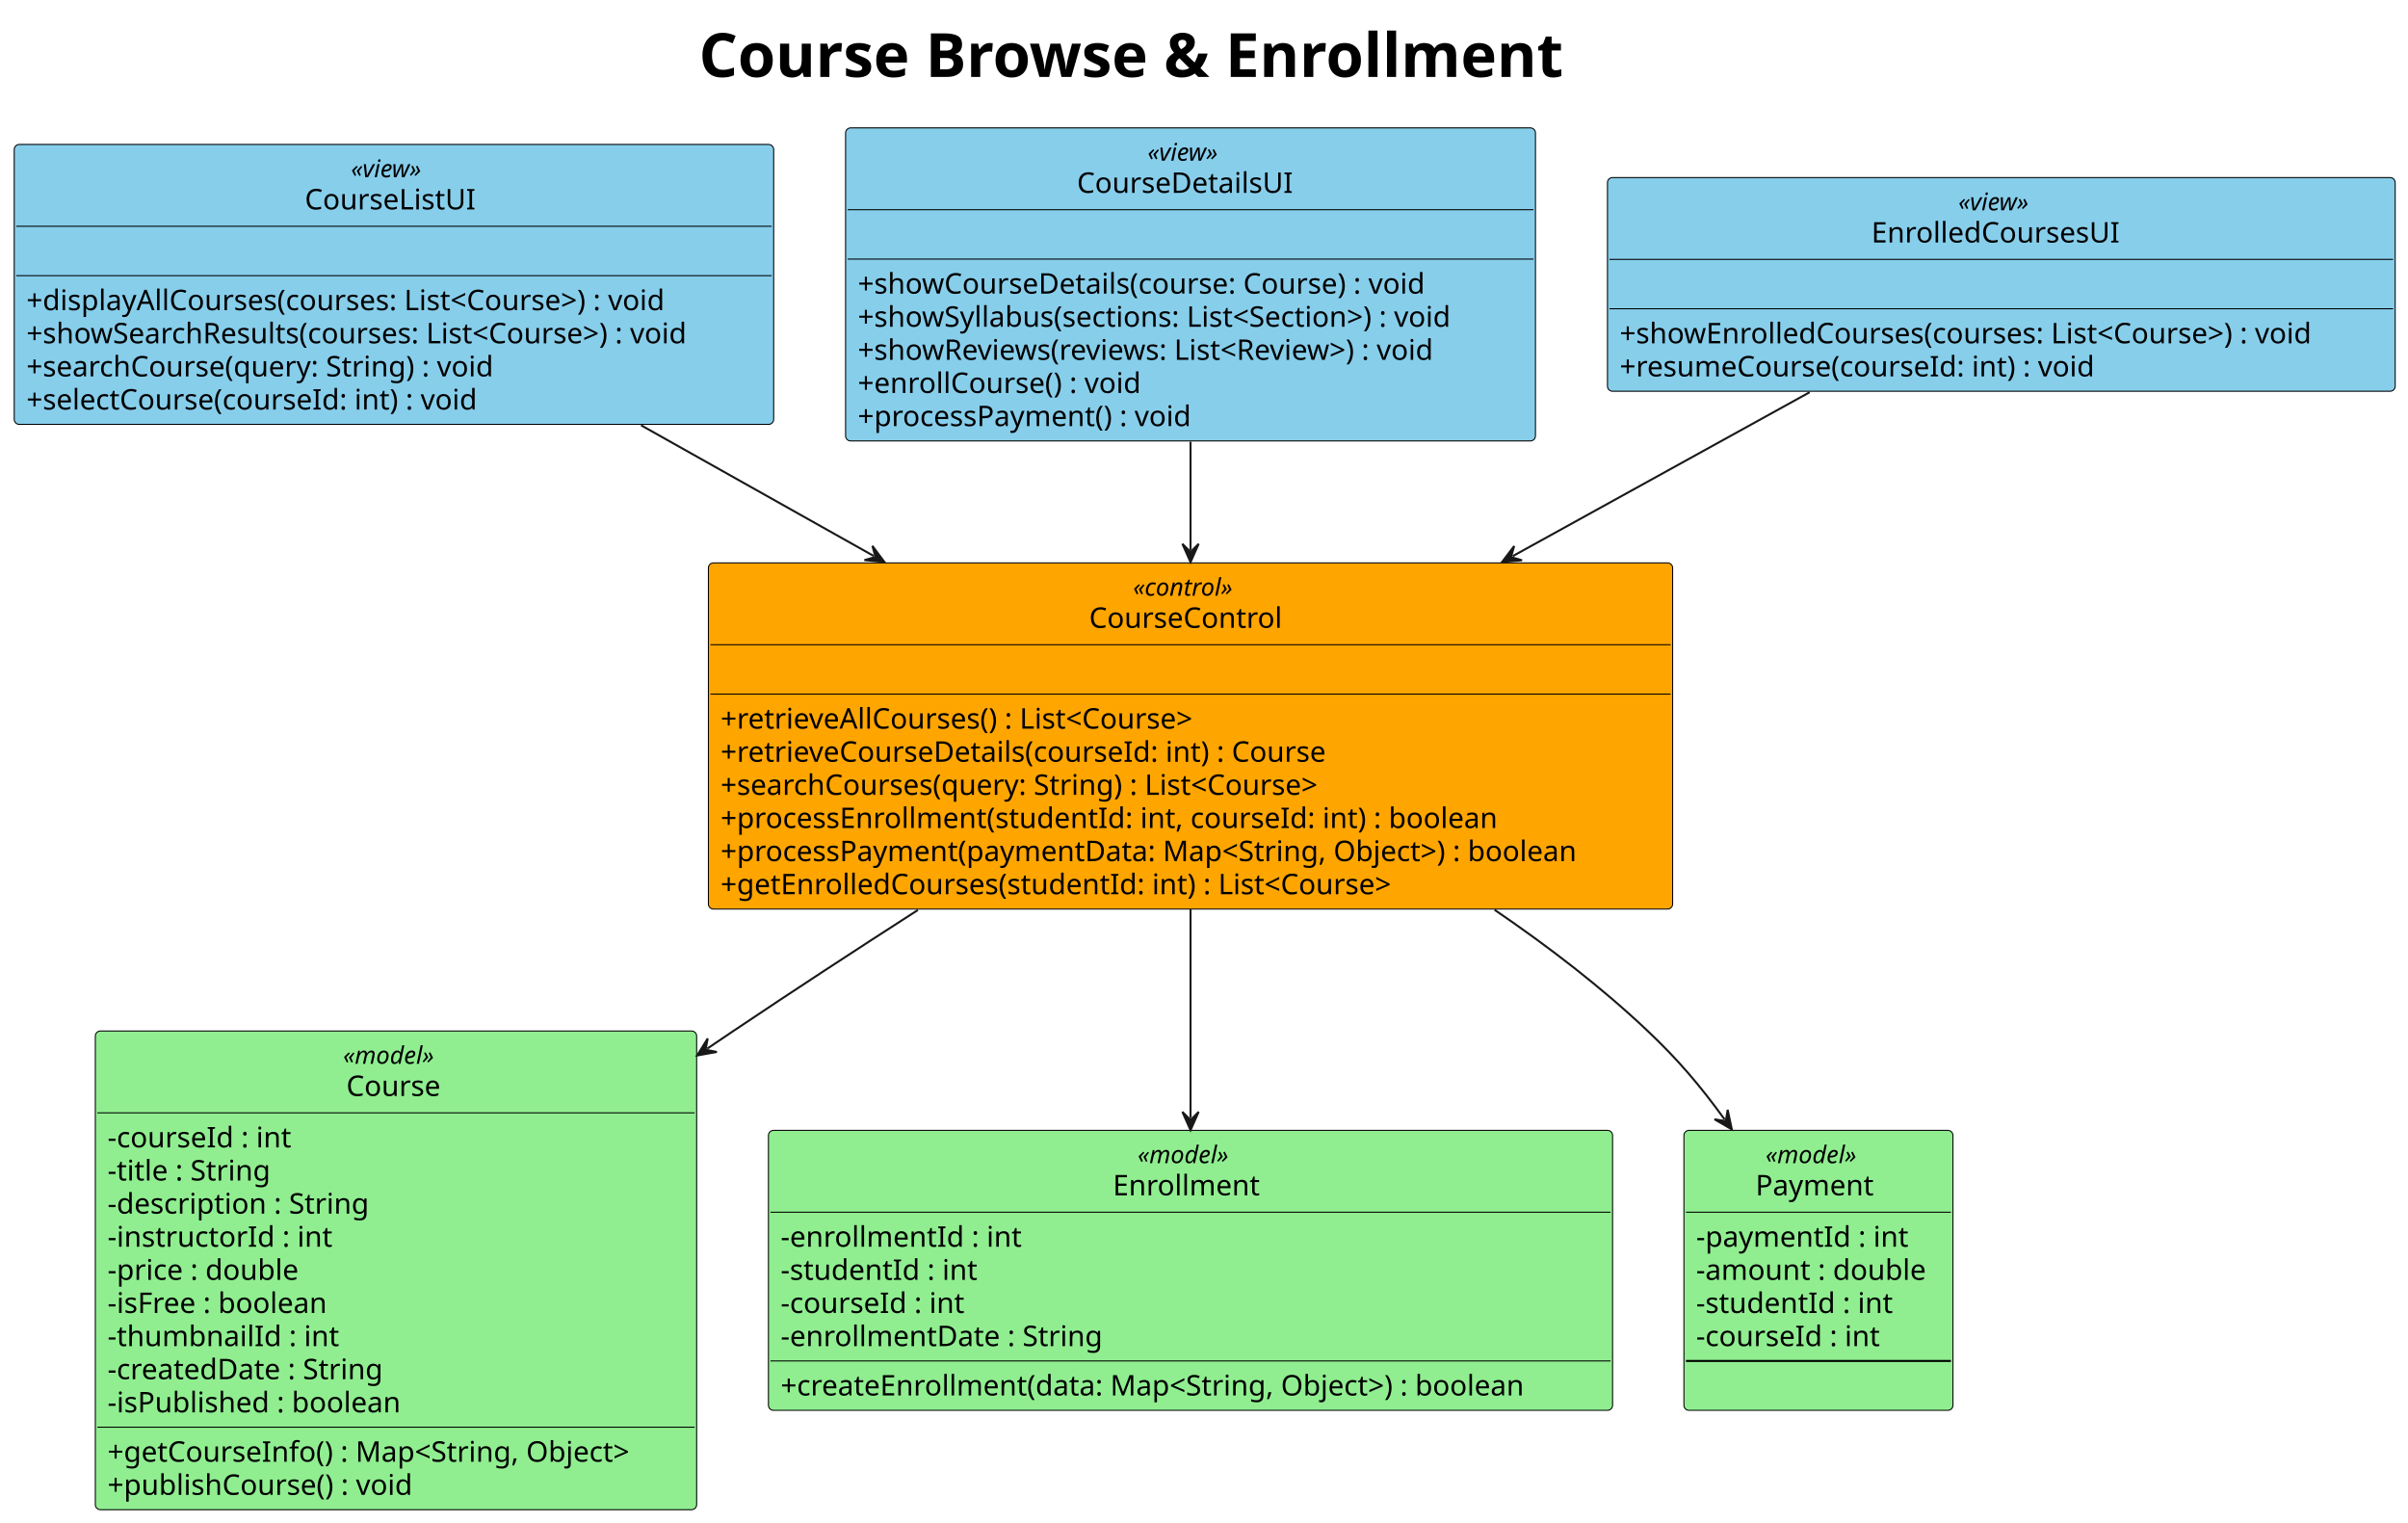
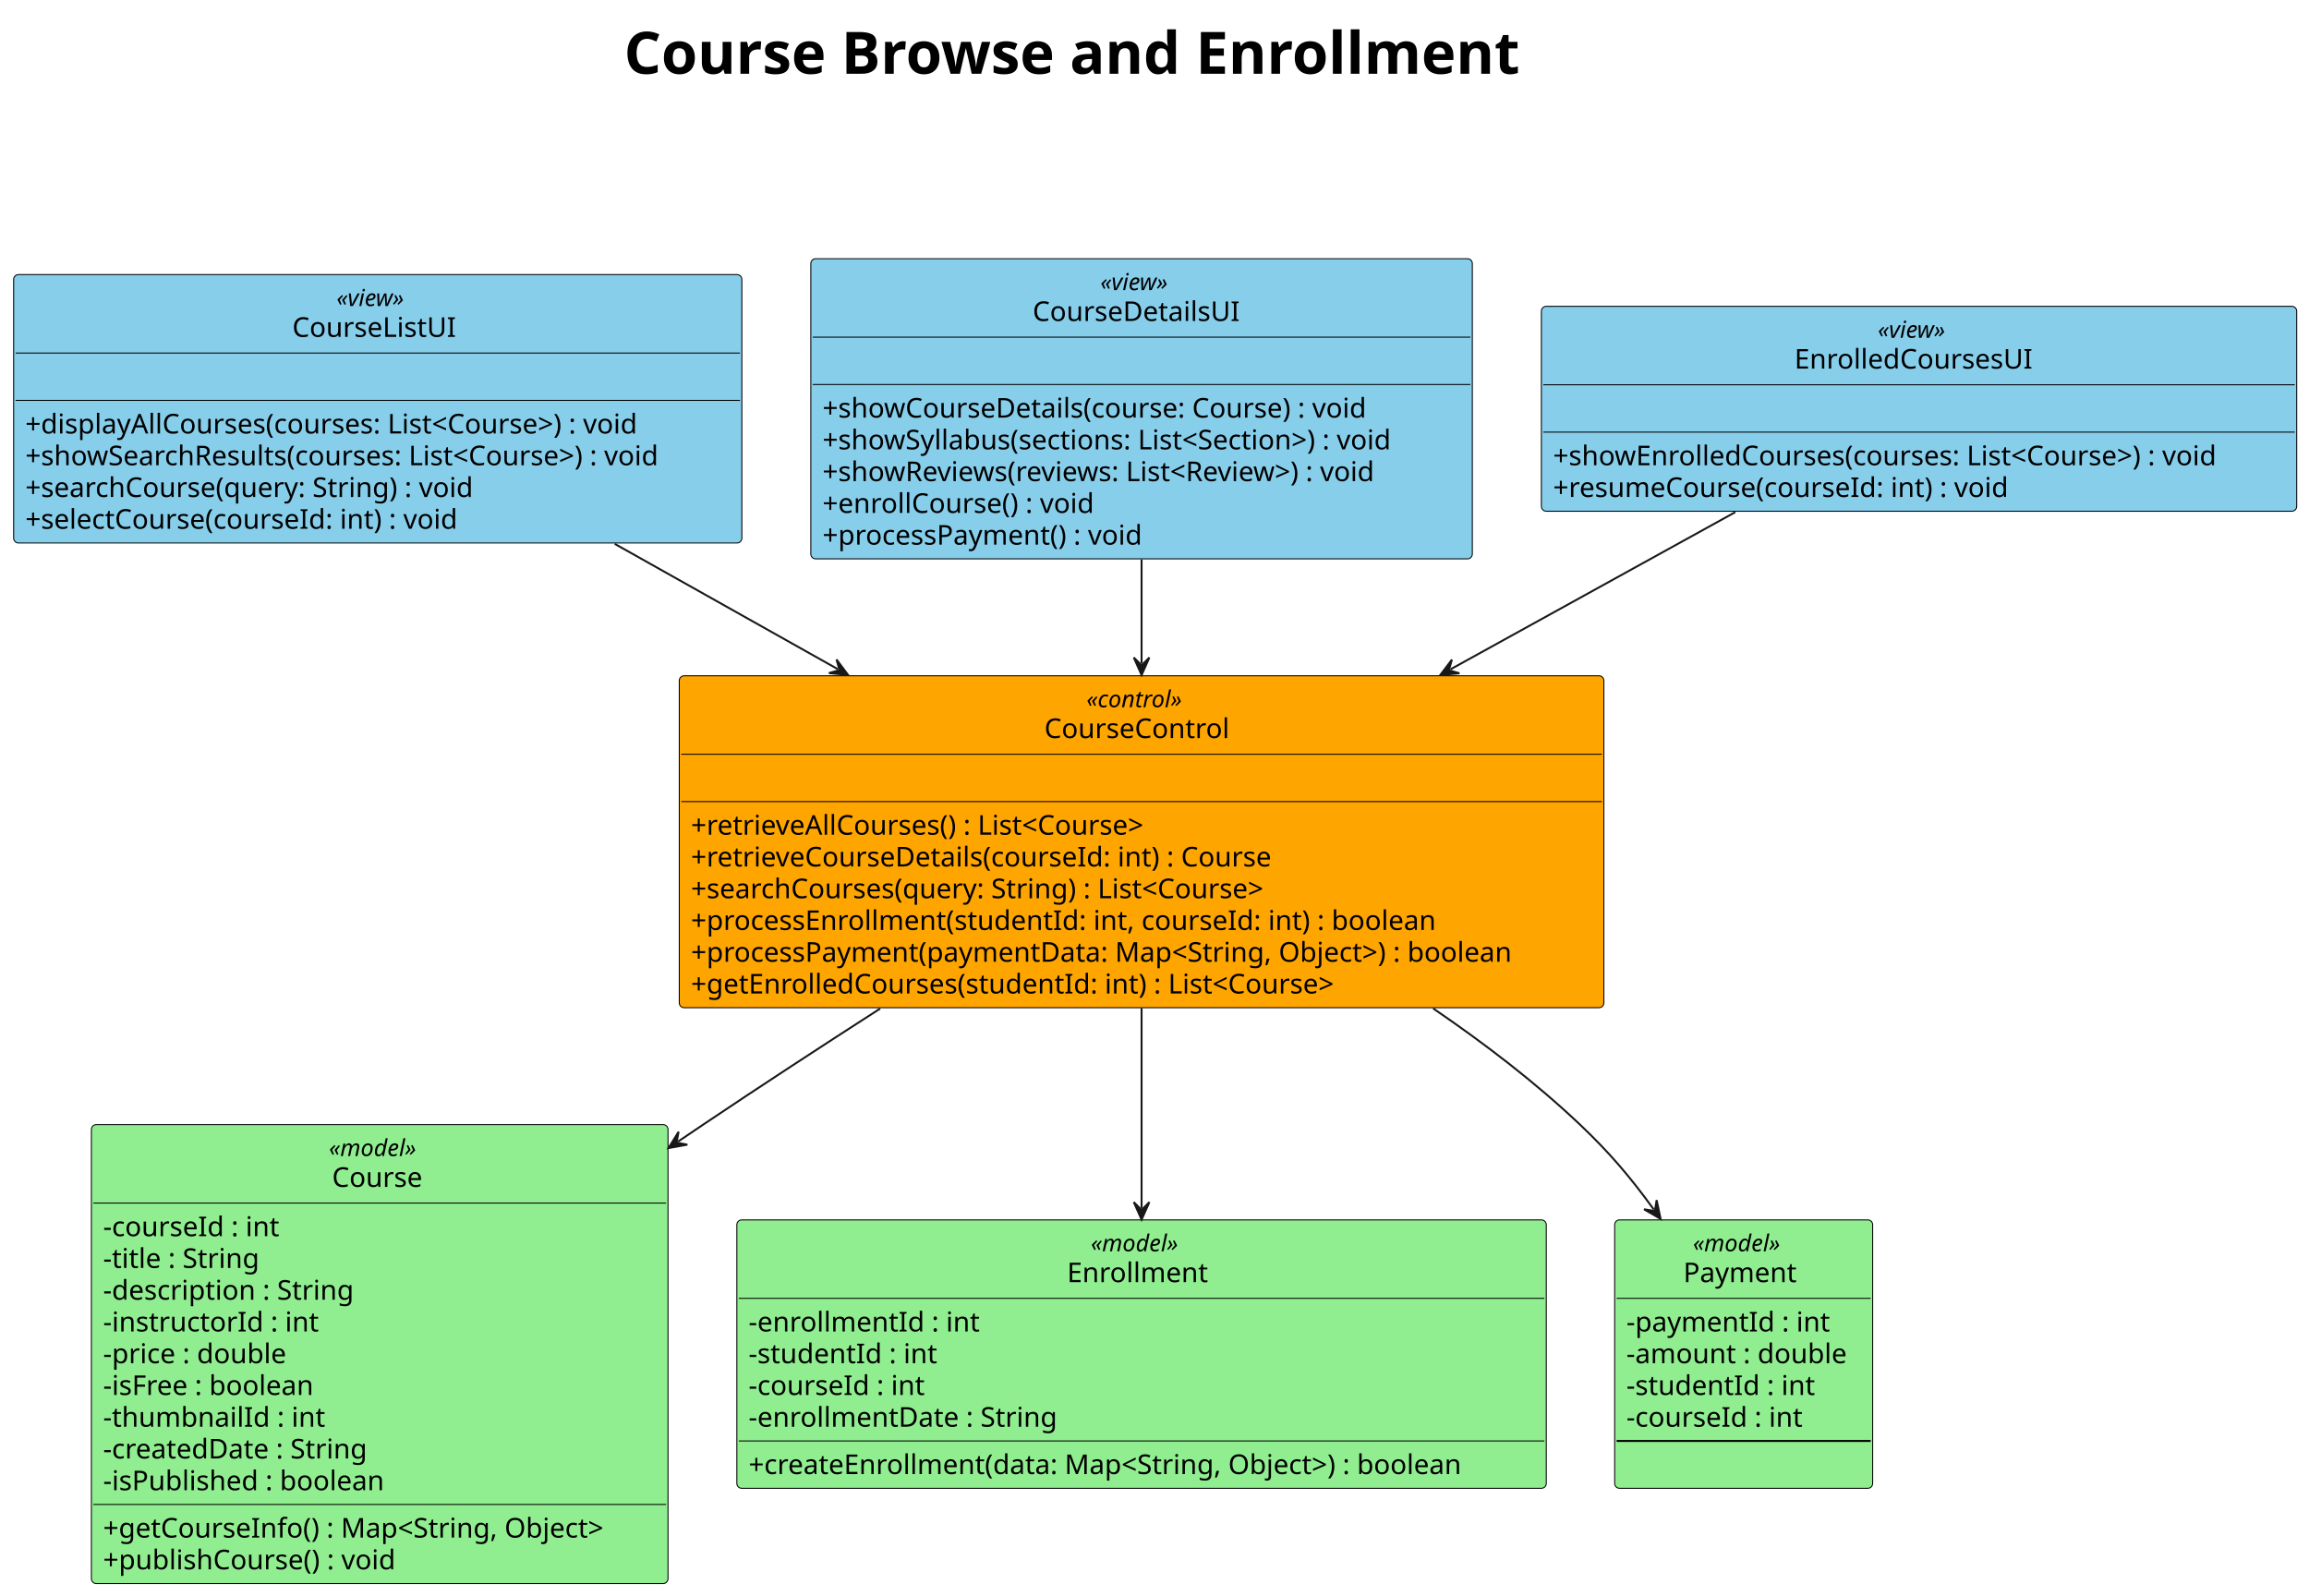
- <svg xmlns="http://www.w3.org/2000/svg" contentStyleType="text/css" data-diagram-type="CLASS" height="749px" preserveAspectRatio="none" style="width:1185px;height:749px;background:#FFFFFF;" version="1.1" viewBox="0 0 1185 749" width="1185px" zoomAndPan="magnify">
+ <svg xmlns="http://www.w3.org/2000/svg" contentStyleType="text/css" data-diagram-type="CLASS" height="819px" preserveAspectRatio="none" style="width:1185px;height:819px;background:#FFFFFF;" version="1.1" viewBox="0 0 1185 819" width="1185px" zoomAndPan="magnify">
  <defs />
  <g>
    <g class="title" data-source-line="1">
-       <text fill="#000000" font-family="sans-serif" font-size="30" font-weight="bold" lengthAdjust="spacing" textLength="483.794" x="343.949" y="37.847">Course Browse &amp; Enrollment</text>
+       <text fill="#000000" font-family="sans-serif" font-size="30" font-weight="bold" lengthAdjust="spacing" textLength="520.708" x="320.27" y="37.847">Course Browse and Enrollment</text>
+       <text fill="#000000" font-family="sans-serif" font-size="30" font-weight="bold" lengthAdjust="spacing" textLength="10.444" x="580.624" y="72.769"> </text>
+       <text fill="#000000" font-family="sans-serif" font-size="30" font-weight="bold" lengthAdjust="spacing" textLength="10.444" x="580.624" y="107.69"> </text>
    </g>
    <g class="entity" data-qualified-name="CourseListUI" data-source-line="18" id="ent0002">
-       <rect fill="#87CEEB" height="137.75" rx="2.5" ry="2.5" style="stroke:#000000;stroke-width:0.5;" width="373.737" x="7" y="71.072" />
-       <text fill="#000000" font-family="sans-serif" font-size="12" font-style="italic" lengthAdjust="spacing" textLength="42.316" x="172.71" y="87.21">«view»</text>
-       <text fill="#000000" font-family="sans-serif" font-size="14" lengthAdjust="spacing" textLength="87.726" x="150.006" y="103.036">CourseListUI</text>
-       <line style="stroke:#000000;stroke-width:0.5;" x1="8" x2="379.737" y1="111.338" y2="111.338" />
-       <text fill="#000000" font-family="sans-serif" font-size="14" lengthAdjust="spacing" textLength="4.45" x="13" y="128.333"> </text>
-       <line style="stroke:#000000;stroke-width:0.5;" x1="8" x2="379.737" y1="135.634" y2="135.634" />
-       <text fill="#000000" font-family="sans-serif" font-size="14" lengthAdjust="spacing" textLength="349.207" x="13" y="152.63">+displayAllCourses(courses: List&lt;Course&gt;) : void</text>
-       <text fill="#000000" font-family="sans-serif" font-size="14" lengthAdjust="spacing" textLength="361.737" x="13" y="168.926">+showSearchResults(courses: List&lt;Course&gt;) : void</text>
-       <text fill="#000000" font-family="sans-serif" font-size="14" lengthAdjust="spacing" textLength="252.95" x="13" y="185.223">+searchCourse(query: String) : void</text>
-       <text fill="#000000" font-family="sans-serif" font-size="14" lengthAdjust="spacing" textLength="243.606" x="13" y="201.52">+selectCourse(courseId: int) : void</text>
+       <rect fill="#87CEEB" height="137.75" rx="2.5" ry="2.5" style="stroke:#000000;stroke-width:0.5;" width="373.737" x="7" y="140.916" />
+       <text fill="#000000" font-family="sans-serif" font-size="12" font-style="italic" lengthAdjust="spacing" textLength="42.316" x="172.71" y="157.054">«view»</text>
+       <text fill="#000000" font-family="sans-serif" font-size="14" lengthAdjust="spacing" textLength="87.726" x="150.006" y="172.88">CourseListUI</text>
+       <line style="stroke:#000000;stroke-width:0.5;" x1="8" x2="379.737" y1="181.181" y2="181.181" />
+       <text fill="#000000" font-family="sans-serif" font-size="14" lengthAdjust="spacing" textLength="4.45" x="13" y="198.176"> </text>
+       <line style="stroke:#000000;stroke-width:0.5;" x1="8" x2="379.737" y1="205.478" y2="205.478" />
+       <text fill="#000000" font-family="sans-serif" font-size="14" lengthAdjust="spacing" textLength="349.207" x="13" y="222.473">+displayAllCourses(courses: List&lt;Course&gt;) : void</text>
+       <text fill="#000000" font-family="sans-serif" font-size="14" lengthAdjust="spacing" textLength="361.737" x="13" y="238.77">+showSearchResults(courses: List&lt;Course&gt;) : void</text>
+       <text fill="#000000" font-family="sans-serif" font-size="14" lengthAdjust="spacing" textLength="252.95" x="13" y="255.067">+searchCourse(query: String) : void</text>
+       <text fill="#000000" font-family="sans-serif" font-size="14" lengthAdjust="spacing" textLength="243.606" x="13" y="271.364">+selectCourse(courseId: int) : void</text>
    </g>
    <g class="entity" data-qualified-name="CourseDetailsUI" data-source-line="27" id="ent0003">
-       <rect fill="#87CEEB" height="154.047" rx="2.5" ry="2.5" style="stroke:#000000;stroke-width:0.5;" width="339.496" x="416.12" y="62.922" />
-       <text fill="#000000" font-family="sans-serif" font-size="12" font-style="italic" lengthAdjust="spacing" textLength="42.316" x="564.71" y="79.061">«view»</text>
-       <text fill="#000000" font-family="sans-serif" font-size="14" lengthAdjust="spacing" textLength="111.788" x="529.974" y="94.886">CourseDetailsUI</text>
-       <line style="stroke:#000000;stroke-width:0.5;" x1="417.12" x2="754.616" y1="103.188" y2="103.188" />
-       <text fill="#000000" font-family="sans-serif" font-size="14" lengthAdjust="spacing" textLength="4.45" x="422.12" y="120.183"> </text>
-       <line style="stroke:#000000;stroke-width:0.5;" x1="417.12" x2="754.616" y1="127.484" y2="127.484" />
-       <text fill="#000000" font-family="sans-serif" font-size="14" lengthAdjust="spacing" textLength="304.336" x="422.12" y="144.48">+showCourseDetails(course: Course) : void</text>
-       <text fill="#000000" font-family="sans-serif" font-size="14" lengthAdjust="spacing" textLength="327.496" x="422.12" y="160.776">+showSyllabus(sections: List&lt;Section&gt;) : void</text>
-       <text fill="#000000" font-family="sans-serif" font-size="14" lengthAdjust="spacing" textLength="321.535" x="422.12" y="177.073">+showReviews(reviews: List&lt;Review&gt;) : void</text>
-       <text fill="#000000" font-family="sans-serif" font-size="14" lengthAdjust="spacing" textLength="154.362" x="422.12" y="193.37">+enrollCourse() : void</text>
-       <text fill="#000000" font-family="sans-serif" font-size="14" lengthAdjust="spacing" textLength="181.925" x="422.12" y="209.667">+processPayment() : void</text>
+       <rect fill="#87CEEB" height="154.047" rx="2.5" ry="2.5" style="stroke:#000000;stroke-width:0.5;" width="339.496" x="416.12" y="132.766" />
+       <text fill="#000000" font-family="sans-serif" font-size="12" font-style="italic" lengthAdjust="spacing" textLength="42.316" x="564.71" y="148.904">«view»</text>
+       <text fill="#000000" font-family="sans-serif" font-size="14" lengthAdjust="spacing" textLength="111.788" x="529.974" y="164.73">CourseDetailsUI</text>
+       <line style="stroke:#000000;stroke-width:0.5;" x1="417.12" x2="754.616" y1="173.031" y2="173.031" />
+       <text fill="#000000" font-family="sans-serif" font-size="14" lengthAdjust="spacing" textLength="4.45" x="422.12" y="190.026"> </text>
+       <line style="stroke:#000000;stroke-width:0.5;" x1="417.12" x2="754.616" y1="197.328" y2="197.328" />
+       <text fill="#000000" font-family="sans-serif" font-size="14" lengthAdjust="spacing" textLength="304.336" x="422.12" y="214.323">+showCourseDetails(course: Course) : void</text>
+       <text fill="#000000" font-family="sans-serif" font-size="14" lengthAdjust="spacing" textLength="327.496" x="422.12" y="230.62">+showSyllabus(sections: List&lt;Section&gt;) : void</text>
+       <text fill="#000000" font-family="sans-serif" font-size="14" lengthAdjust="spacing" textLength="321.535" x="422.12" y="246.917">+showReviews(reviews: List&lt;Review&gt;) : void</text>
+       <text fill="#000000" font-family="sans-serif" font-size="14" lengthAdjust="spacing" textLength="154.362" x="422.12" y="263.214">+enrollCourse() : void</text>
+       <text fill="#000000" font-family="sans-serif" font-size="14" lengthAdjust="spacing" textLength="181.925" x="422.12" y="279.511">+processPayment() : void</text>
    </g>
    <g class="entity" data-qualified-name="EnrolledCoursesUI" data-source-line="37" id="ent0004">
-       <rect fill="#87CEEB" height="105.156" rx="2.5" ry="2.5" style="stroke:#000000;stroke-width:0.5;" width="387.642" x="791.05" y="87.362" />
-       <text fill="#000000" font-family="sans-serif" font-size="12" font-style="italic" lengthAdjust="spacing" textLength="42.316" x="963.713" y="103.501">«view»</text>
-       <text fill="#000000" font-family="sans-serif" font-size="14" lengthAdjust="spacing" textLength="127.866" x="920.938" y="119.326">EnrolledCoursesUI</text>
-       <line style="stroke:#000000;stroke-width:0.5;" x1="792.05" x2="1177.692" y1="127.627" y2="127.627" />
-       <text fill="#000000" font-family="sans-serif" font-size="14" lengthAdjust="spacing" textLength="4.45" x="797.05" y="144.623"> </text>
-       <line style="stroke:#000000;stroke-width:0.5;" x1="792.05" x2="1177.692" y1="151.924" y2="151.924" />
-       <text fill="#000000" font-family="sans-serif" font-size="14" lengthAdjust="spacing" textLength="375.642" x="797.05" y="168.919">+showEnrolledCourses(courses: List&lt;Course&gt;) : void</text>
-       <text fill="#000000" font-family="sans-serif" font-size="14" lengthAdjust="spacing" textLength="254.796" x="797.05" y="185.216">+resumeCourse(courseId: int) : void</text>
+       <rect fill="#87CEEB" height="105.156" rx="2.5" ry="2.5" style="stroke:#000000;stroke-width:0.5;" width="387.642" x="791.05" y="157.206" />
+       <text fill="#000000" font-family="sans-serif" font-size="12" font-style="italic" lengthAdjust="spacing" textLength="42.316" x="963.713" y="173.344">«view»</text>
+       <text fill="#000000" font-family="sans-serif" font-size="14" lengthAdjust="spacing" textLength="127.866" x="920.938" y="189.169">EnrolledCoursesUI</text>
+       <line style="stroke:#000000;stroke-width:0.5;" x1="792.05" x2="1177.692" y1="197.471" y2="197.471" />
+       <text fill="#000000" font-family="sans-serif" font-size="14" lengthAdjust="spacing" textLength="4.45" x="797.05" y="214.466"> </text>
+       <line style="stroke:#000000;stroke-width:0.5;" x1="792.05" x2="1177.692" y1="221.768" y2="221.768" />
+       <text fill="#000000" font-family="sans-serif" font-size="14" lengthAdjust="spacing" textLength="375.642" x="797.05" y="238.763">+showEnrolledCourses(courses: List&lt;Course&gt;) : void</text>
+       <text fill="#000000" font-family="sans-serif" font-size="14" lengthAdjust="spacing" textLength="254.796" x="797.05" y="255.06">+resumeCourse(courseId: int) : void</text>
    </g>
    <g class="entity" data-qualified-name="CourseControl" data-source-line="44" id="ent0005">
-       <rect fill="#FFA500" height="170.344" rx="2.5" ry="2.5" style="stroke:#000000;stroke-width:0.5;" width="474.513" x="348.61" y="276.972" />
-       <text fill="#000000" font-family="sans-serif" font-size="12" font-style="italic" lengthAdjust="spacing" textLength="56.543" x="557.595" y="293.111">«control»</text>
-       <text fill="#000000" font-family="sans-serif" font-size="14" lengthAdjust="spacing" textLength="99.791" x="535.971" y="308.936">CourseControl</text>
-       <line style="stroke:#000000;stroke-width:0.5;" x1="349.61" x2="822.123" y1="317.238" y2="317.238" />
-       <text fill="#000000" font-family="sans-serif" font-size="14" lengthAdjust="spacing" textLength="4.45" x="354.61" y="334.233"> </text>
-       <line style="stroke:#000000;stroke-width:0.5;" x1="349.61" x2="822.123" y1="341.534" y2="341.534" />
-       <text fill="#000000" font-family="sans-serif" font-size="14" lengthAdjust="spacing" textLength="261.625" x="354.61" y="358.529">+retrieveAllCourses() : List&lt;Course&gt;</text>
-       <text fill="#000000" font-family="sans-serif" font-size="14" lengthAdjust="spacing" textLength="324.81" x="354.61" y="374.826">+retrieveCourseDetails(courseId: int) : Course</text>
-       <text fill="#000000" font-family="sans-serif" font-size="14" lengthAdjust="spacing" textLength="327.428" x="354.61" y="391.123">+searchCourses(query: String) : List&lt;Course&gt;</text>
-       <text fill="#000000" font-family="sans-serif" font-size="14" lengthAdjust="spacing" textLength="412.87" x="354.61" y="407.42">+processEnrollment(studentId: int, courseId: int) : boolean</text>
-       <text fill="#000000" font-family="sans-serif" font-size="14" lengthAdjust="spacing" textLength="462.513" x="354.61" y="423.717">+processPayment(paymentData: Map&lt;String, Object&gt;) : boolean</text>
-       <text fill="#000000" font-family="sans-serif" font-size="14" lengthAdjust="spacing" textLength="363.515" x="354.61" y="440.014">+getEnrolledCourses(studentId: int) : List&lt;Course&gt;</text>
+       <rect fill="#FFA500" height="170.344" rx="2.5" ry="2.5" style="stroke:#000000;stroke-width:0.5;" width="474.513" x="348.61" y="346.816" />
+       <text fill="#000000" font-family="sans-serif" font-size="12" font-style="italic" lengthAdjust="spacing" textLength="56.543" x="557.595" y="362.954">«control»</text>
+       <text fill="#000000" font-family="sans-serif" font-size="14" lengthAdjust="spacing" textLength="99.791" x="535.971" y="378.779">CourseControl</text>
+       <line style="stroke:#000000;stroke-width:0.5;" x1="349.61" x2="822.123" y1="387.081" y2="387.081" />
+       <text fill="#000000" font-family="sans-serif" font-size="14" lengthAdjust="spacing" textLength="4.45" x="354.61" y="404.076"> </text>
+       <line style="stroke:#000000;stroke-width:0.5;" x1="349.61" x2="822.123" y1="411.378" y2="411.378" />
+       <text fill="#000000" font-family="sans-serif" font-size="14" lengthAdjust="spacing" textLength="261.625" x="354.61" y="428.373">+retrieveAllCourses() : List&lt;Course&gt;</text>
+       <text fill="#000000" font-family="sans-serif" font-size="14" lengthAdjust="spacing" textLength="324.81" x="354.61" y="444.67">+retrieveCourseDetails(courseId: int) : Course</text>
+       <text fill="#000000" font-family="sans-serif" font-size="14" lengthAdjust="spacing" textLength="327.428" x="354.61" y="460.967">+searchCourses(query: String) : List&lt;Course&gt;</text>
+       <text fill="#000000" font-family="sans-serif" font-size="14" lengthAdjust="spacing" textLength="412.87" x="354.61" y="477.264">+processEnrollment(studentId: int, courseId: int) : boolean</text>
+       <text fill="#000000" font-family="sans-serif" font-size="14" lengthAdjust="spacing" textLength="462.513" x="354.61" y="493.561">+processPayment(paymentData: Map&lt;String, Object&gt;) : boolean</text>
+       <text fill="#000000" font-family="sans-serif" font-size="14" lengthAdjust="spacing" textLength="363.515" x="354.61" y="509.858">+getEnrolledCourses(studentId: int) : List&lt;Course&gt;</text>
    </g>
    <g class="entity" data-qualified-name="Course" data-source-line="55" id="ent0006">
-       <rect fill="#90EE90" height="235.531" rx="2.5" ry="2.5" style="stroke:#000000;stroke-width:0.5;" width="295.917" x="46.91" y="507.312" />
-       <text fill="#000000" font-family="sans-serif" font-size="12" font-style="italic" lengthAdjust="spacing" textLength="52.049" x="168.844" y="523.451">«model»</text>
-       <text fill="#000000" font-family="sans-serif" font-size="14" lengthAdjust="spacing" textLength="48.877" x="170.43" y="539.276">Course</text>
-       <line style="stroke:#000000;stroke-width:0.5;" x1="47.91" x2="341.827" y1="547.577" y2="547.577" />
-       <text fill="#000000" font-family="sans-serif" font-size="14" lengthAdjust="spacing" textLength="96.735" x="52.91" y="564.573">-courseId : int</text>
-       <text fill="#000000" font-family="sans-serif" font-size="14" lengthAdjust="spacing" textLength="87.821" x="52.91" y="580.87">-title : String</text>
-       <text fill="#000000" font-family="sans-serif" font-size="14" lengthAdjust="spacing" textLength="138.291" x="52.91" y="597.166">-description : String</text>
-       <text fill="#000000" font-family="sans-serif" font-size="14" lengthAdjust="spacing" textLength="117.619" x="52.91" y="613.463">-instructorId : int</text>
-       <text fill="#000000" font-family="sans-serif" font-size="14" lengthAdjust="spacing" textLength="101.227" x="52.91" y="629.76">-price : double</text>
-       <text fill="#000000" font-family="sans-serif" font-size="14" lengthAdjust="spacing" textLength="116.86" x="52.91" y="646.057">-isFree : boolean</text>
-       <text fill="#000000" font-family="sans-serif" font-size="14" lengthAdjust="spacing" textLength="120.928" x="52.91" y="662.354">-thumbnailId : int</text>
-       <text fill="#000000" font-family="sans-serif" font-size="14" lengthAdjust="spacing" textLength="147.547" x="52.91" y="678.651">-createdDate : String</text>
-       <text fill="#000000" font-family="sans-serif" font-size="14" lengthAdjust="spacing" textLength="153.474" x="52.91" y="694.948">-isPublished : boolean</text>
-       <line style="stroke:#000000;stroke-width:0.5;" x1="47.91" x2="341.827" y1="702.249" y2="702.249" />
-       <text fill="#000000" font-family="sans-serif" font-size="14" lengthAdjust="spacing" textLength="283.917" x="52.91" y="719.245">+getCourseInfo() : Map&lt;String, Object&gt;</text>
-       <text fill="#000000" font-family="sans-serif" font-size="14" lengthAdjust="spacing" textLength="165.368" x="52.91" y="735.541">+publishCourse() : void</text>
+       <rect fill="#90EE90" height="235.531" rx="2.5" ry="2.5" style="stroke:#000000;stroke-width:0.5;" width="295.917" x="46.91" y="577.156" />
+       <text fill="#000000" font-family="sans-serif" font-size="12" font-style="italic" lengthAdjust="spacing" textLength="52.049" x="168.844" y="593.294">«model»</text>
+       <text fill="#000000" font-family="sans-serif" font-size="14" lengthAdjust="spacing" textLength="48.877" x="170.43" y="609.12">Course</text>
+       <line style="stroke:#000000;stroke-width:0.5;" x1="47.91" x2="341.827" y1="617.421" y2="617.421" />
+       <text fill="#000000" font-family="sans-serif" font-size="14" lengthAdjust="spacing" textLength="96.735" x="52.91" y="634.416">-courseId : int</text>
+       <text fill="#000000" font-family="sans-serif" font-size="14" lengthAdjust="spacing" textLength="87.821" x="52.91" y="650.713">-title : String</text>
+       <text fill="#000000" font-family="sans-serif" font-size="14" lengthAdjust="spacing" textLength="138.291" x="52.91" y="667.01">-description : String</text>
+       <text fill="#000000" font-family="sans-serif" font-size="14" lengthAdjust="spacing" textLength="117.619" x="52.91" y="683.307">-instructorId : int</text>
+       <text fill="#000000" font-family="sans-serif" font-size="14" lengthAdjust="spacing" textLength="101.227" x="52.91" y="699.604">-price : double</text>
+       <text fill="#000000" font-family="sans-serif" font-size="14" lengthAdjust="spacing" textLength="116.86" x="52.91" y="715.901">-isFree : boolean</text>
+       <text fill="#000000" font-family="sans-serif" font-size="14" lengthAdjust="spacing" textLength="120.928" x="52.91" y="732.198">-thumbnailId : int</text>
+       <text fill="#000000" font-family="sans-serif" font-size="14" lengthAdjust="spacing" textLength="147.547" x="52.91" y="748.495">-createdDate : String</text>
+       <text fill="#000000" font-family="sans-serif" font-size="14" lengthAdjust="spacing" textLength="153.474" x="52.91" y="764.791">-isPublished : boolean</text>
+       <line style="stroke:#000000;stroke-width:0.5;" x1="47.91" x2="341.827" y1="772.093" y2="772.093" />
+       <text fill="#000000" font-family="sans-serif" font-size="14" lengthAdjust="spacing" textLength="283.917" x="52.91" y="789.088">+getCourseInfo() : Map&lt;String, Object&gt;</text>
+       <text fill="#000000" font-family="sans-serif" font-size="14" lengthAdjust="spacing" textLength="165.368" x="52.91" y="805.385">+publishCourse() : void</text>
    </g>
    <g class="entity" data-qualified-name="Enrollment" data-source-line="69" id="ent0007">
-       <rect fill="#90EE90" height="137.75" rx="2.5" ry="2.5" style="stroke:#000000;stroke-width:0.5;" width="415.409" x="378.16" y="556.202" />
-       <text fill="#000000" font-family="sans-serif" font-size="12" font-style="italic" lengthAdjust="spacing" textLength="52.049" x="559.84" y="572.341">«model»</text>
-       <text fill="#000000" font-family="sans-serif" font-size="14" lengthAdjust="spacing" textLength="76.433" x="547.648" y="588.166">Enrollment</text>
-       <line style="stroke:#000000;stroke-width:0.5;" x1="379.16" x2="792.569" y1="596.467" y2="596.467" />
-       <text fill="#000000" font-family="sans-serif" font-size="14" lengthAdjust="spacing" textLength="126.137" x="384.16" y="613.463">-enrollmentId : int</text>
-       <text fill="#000000" font-family="sans-serif" font-size="14" lengthAdjust="spacing" textLength="103.455" x="384.16" y="629.76">-studentId : int</text>
-       <text fill="#000000" font-family="sans-serif" font-size="14" lengthAdjust="spacing" textLength="96.735" x="384.16" y="646.056">-courseId : int</text>
-       <text fill="#000000" font-family="sans-serif" font-size="14" lengthAdjust="spacing" textLength="170.112" x="384.16" y="662.353">-enrollmentDate : String</text>
-       <line style="stroke:#000000;stroke-width:0.5;" x1="379.16" x2="792.569" y1="669.655" y2="669.655" />
-       <text fill="#000000" font-family="sans-serif" font-size="14" lengthAdjust="spacing" textLength="403.409" x="384.16" y="686.65">+createEnrollment(data: Map&lt;String, Object&gt;) : boolean</text>
+       <rect fill="#90EE90" height="137.75" rx="2.5" ry="2.5" style="stroke:#000000;stroke-width:0.5;" width="415.409" x="378.16" y="626.046" />
+       <text fill="#000000" font-family="sans-serif" font-size="12" font-style="italic" lengthAdjust="spacing" textLength="52.049" x="559.84" y="642.184">«model»</text>
+       <text fill="#000000" font-family="sans-serif" font-size="14" lengthAdjust="spacing" textLength="76.433" x="547.648" y="658.01">Enrollment</text>
+       <line style="stroke:#000000;stroke-width:0.5;" x1="379.16" x2="792.569" y1="666.311" y2="666.311" />
+       <text fill="#000000" font-family="sans-serif" font-size="14" lengthAdjust="spacing" textLength="126.137" x="384.16" y="683.306">-enrollmentId : int</text>
+       <text fill="#000000" font-family="sans-serif" font-size="14" lengthAdjust="spacing" textLength="103.455" x="384.16" y="699.603">-studentId : int</text>
+       <text fill="#000000" font-family="sans-serif" font-size="14" lengthAdjust="spacing" textLength="96.735" x="384.16" y="715.9">-courseId : int</text>
+       <text fill="#000000" font-family="sans-serif" font-size="14" lengthAdjust="spacing" textLength="170.112" x="384.16" y="732.197">-enrollmentDate : String</text>
+       <line style="stroke:#000000;stroke-width:0.5;" x1="379.16" x2="792.569" y1="739.499" y2="739.499" />
+       <text fill="#000000" font-family="sans-serif" font-size="14" lengthAdjust="spacing" textLength="403.409" x="384.16" y="756.494">+createEnrollment(data: Map&lt;String, Object&gt;) : boolean</text>
    </g>
    <g class="entity" data-qualified-name="Payment" data-source-line="77" id="ent0008">
-       <rect fill="#90EE90" height="137.75" rx="2.5" ry="2.5" style="stroke:#000000;stroke-width:0.5;" width="132.401" x="828.67" y="556.202" />
-       <text fill="#000000" font-family="sans-serif" font-size="12" font-style="italic" lengthAdjust="spacing" textLength="52.049" x="868.846" y="572.341">«model»</text>
-       <text fill="#000000" font-family="sans-serif" font-size="14" lengthAdjust="spacing" textLength="61.92" x="863.911" y="588.166">Payment</text>
-       <line style="stroke:#000000;stroke-width:0.5;" x1="829.67" x2="960.071" y1="596.467" y2="596.467" />
-       <text fill="#000000" font-family="sans-serif" font-size="14" lengthAdjust="spacing" textLength="112.301" x="834.67" y="613.463">-paymentId : int</text>
-       <text fill="#000000" font-family="sans-serif" font-size="14" lengthAdjust="spacing" textLength="120.401" x="834.67" y="629.76">-amount : double</text>
-       <text fill="#000000" font-family="sans-serif" font-size="14" lengthAdjust="spacing" textLength="103.455" x="834.67" y="646.056">-studentId : int</text>
-       <text fill="#000000" font-family="sans-serif" font-size="14" lengthAdjust="spacing" textLength="96.735" x="834.67" y="662.353">-courseId : int</text>
-       <line style="stroke:#000000;stroke-width:1;" x1="829.67" x2="960.071" y1="669.655" y2="669.655" />
-       <text fill="#000000" font-family="sans-serif" font-size="14" lengthAdjust="spacing" textLength="4.45" x="834.67" y="686.65"> </text>
+       <rect fill="#90EE90" height="137.75" rx="2.5" ry="2.5" style="stroke:#000000;stroke-width:0.5;" width="132.401" x="828.67" y="626.046" />
+       <text fill="#000000" font-family="sans-serif" font-size="12" font-style="italic" lengthAdjust="spacing" textLength="52.049" x="868.846" y="642.184">«model»</text>
+       <text fill="#000000" font-family="sans-serif" font-size="14" lengthAdjust="spacing" textLength="61.92" x="863.911" y="658.01">Payment</text>
+       <line style="stroke:#000000;stroke-width:0.5;" x1="829.67" x2="960.071" y1="666.311" y2="666.311" />
+       <text fill="#000000" font-family="sans-serif" font-size="14" lengthAdjust="spacing" textLength="112.301" x="834.67" y="683.306">-paymentId : int</text>
+       <text fill="#000000" font-family="sans-serif" font-size="14" lengthAdjust="spacing" textLength="120.401" x="834.67" y="699.603">-amount : double</text>
+       <text fill="#000000" font-family="sans-serif" font-size="14" lengthAdjust="spacing" textLength="103.455" x="834.67" y="715.9">-studentId : int</text>
+       <text fill="#000000" font-family="sans-serif" font-size="14" lengthAdjust="spacing" textLength="96.735" x="834.67" y="732.197">-courseId : int</text>
+       <line style="stroke:#000000;stroke-width:1;" x1="829.67" x2="960.071" y1="739.499" y2="739.499" />
+       <text fill="#000000" font-family="sans-serif" font-size="14" lengthAdjust="spacing" textLength="4.45" x="834.67" y="756.494"> </text>
    </g>
    <g class="link" data-entity-1="ent0002" data-entity-2="ent0005" data-link-type="dependency" data-source-line="87" id="lnk9">
-       <path codeLine="87" d="M315.48,209.262 C353.36,230.532 390.358,251.324 429.978,273.574" fill="none" id="CourseListUI-to-CourseControl" style="stroke:#181818;stroke-width:1;" />
-       <polygon fill="#181818" points="435.21,276.512,429.321,268.617,430.85,274.064,425.404,275.593,435.21,276.512" style="stroke:#181818;stroke-width:1;" />
+       <path codeLine="87" d="M315.48,279.106 C353.36,300.376 390.358,321.168 429.978,343.418" fill="none" id="CourseListUI-to-CourseControl" style="stroke:#181818;stroke-width:1;" />
+       <polygon fill="#181818" points="435.21,346.356,429.321,338.461,430.85,343.907,425.404,345.436,435.21,346.356" style="stroke:#181818;stroke-width:1;" />
    </g>
    <g class="link" data-entity-1="ent0003" data-entity-2="ent0005" data-link-type="dependency" data-source-line="88" id="lnk10">
-       <path codeLine="88" d="M585.87,217.342 C585.87,236.472 585.87,251.102 585.87,270.602" fill="none" id="CourseDetailsUI-to-CourseControl" style="stroke:#181818;stroke-width:1;" />
-       <polygon fill="#181818" points="585.87,276.602,589.87,267.602,585.87,271.602,581.87,267.602,585.87,276.602" style="stroke:#181818;stroke-width:1;" />
+       <path codeLine="88" d="M585.87,287.186 C585.87,306.316 585.87,320.946 585.87,340.446" fill="none" id="CourseDetailsUI-to-CourseControl" style="stroke:#181818;stroke-width:1;" />
+       <polygon fill="#181818" points="585.87,346.446,589.87,337.446,585.87,341.446,581.87,337.446,585.87,346.446" style="stroke:#181818;stroke-width:1;" />
    </g>
    <g class="link" data-entity-1="ent0004" data-entity-2="ent0005" data-link-type="dependency" data-source-line="89" id="lnk11">
-       <path codeLine="89" d="M890.56,192.992 C845.4,217.912 795.413,245.492 744.443,273.632" fill="none" id="EnrolledCoursesUI-to-CourseControl" style="stroke:#181818;stroke-width:1;" />
-       <polygon fill="#181818" points="739.19,276.532,749.002,275.684,743.567,274.115,745.136,268.68,739.19,276.532" style="stroke:#181818;stroke-width:1;" />
+       <path codeLine="89" d="M890.56,262.836 C845.4,287.756 795.413,315.336 744.443,343.476" fill="none" id="EnrolledCoursesUI-to-CourseControl" style="stroke:#181818;stroke-width:1;" />
+       <polygon fill="#181818" points="739.19,346.376,749.002,345.527,743.567,343.959,745.136,338.524,739.19,346.376" style="stroke:#181818;stroke-width:1;" />
    </g>
    <g class="link" data-entity-1="ent0005" data-entity-2="ent0006" data-link-type="dependency" data-source-line="91" id="lnk12">
-       <path codeLine="91" d="M451.7,447.772 C421.65,467.092 390.04,487.712 360.87,507.312 C355.02,511.242 354.032,511.898 348.032,515.978" fill="none" id="CourseControl-to-Course" style="stroke:#181818;stroke-width:1;" />
-       <polygon fill="#181818" points="343.07,519.352,352.762,517.599,347.205,516.54,348.263,510.983,343.07,519.352" style="stroke:#181818;stroke-width:1;" />
+       <path codeLine="91" d="M451.7,517.616 C421.65,536.936 390.04,557.556 360.87,577.156 C355.02,581.086 354.032,581.742 348.032,585.822" fill="none" id="CourseControl-to-Course" style="stroke:#181818;stroke-width:1;" />
+       <polygon fill="#181818" points="343.07,589.196,352.762,587.442,347.205,586.384,348.263,580.827,343.07,589.196" style="stroke:#181818;stroke-width:1;" />
    </g>
    <g class="link" data-entity-1="ent0005" data-entity-2="ent0007" data-link-type="dependency" data-source-line="92" id="lnk13">
-       <path codeLine="92" d="M585.87,447.502 C585.87,482.642 585.87,516.902 585.87,550.092" fill="none" id="CourseControl-to-Enrollment" style="stroke:#181818;stroke-width:1;" />
-       <polygon fill="#181818" points="585.87,556.092,589.87,547.092,585.87,551.092,581.87,547.092,585.87,556.092" style="stroke:#181818;stroke-width:1;" />
+       <path codeLine="92" d="M585.87,517.346 C585.87,552.486 585.87,586.746 585.87,619.936" fill="none" id="CourseControl-to-Enrollment" style="stroke:#181818;stroke-width:1;" />
+       <polygon fill="#181818" points="585.87,625.936,589.87,616.936,585.87,620.936,581.87,616.936,585.87,625.936" style="stroke:#181818;stroke-width:1;" />
    </g>
    <g class="link" data-entity-1="ent0005" data-entity-2="ent0008" data-link-type="dependency" data-source-line="93" id="lnk14">
-       <path codeLine="93" d="M735.51,447.692 C761.95,465.712 788.22,485.852 810.87,507.312 C825.91,521.572 836.509,533.993 848.719,550.843" fill="none" id="CourseControl-to-Payment" style="stroke:#181818;stroke-width:1;" />
-       <polygon fill="#181818" points="852.24,555.702,850.198,546.067,849.306,551.653,843.72,550.761,852.24,555.702" style="stroke:#181818;stroke-width:1;" />
+       <path codeLine="93" d="M735.51,517.536 C761.95,535.556 788.22,555.696 810.87,577.156 C825.91,591.416 836.509,603.837 848.719,620.687" fill="none" id="CourseControl-to-Payment" style="stroke:#181818;stroke-width:1;" />
+       <polygon fill="#181818" points="852.24,625.546,850.198,615.911,849.306,621.497,843.72,620.605,852.24,625.546" style="stroke:#181818;stroke-width:1;" />
    </g>
  </g>
</svg>
